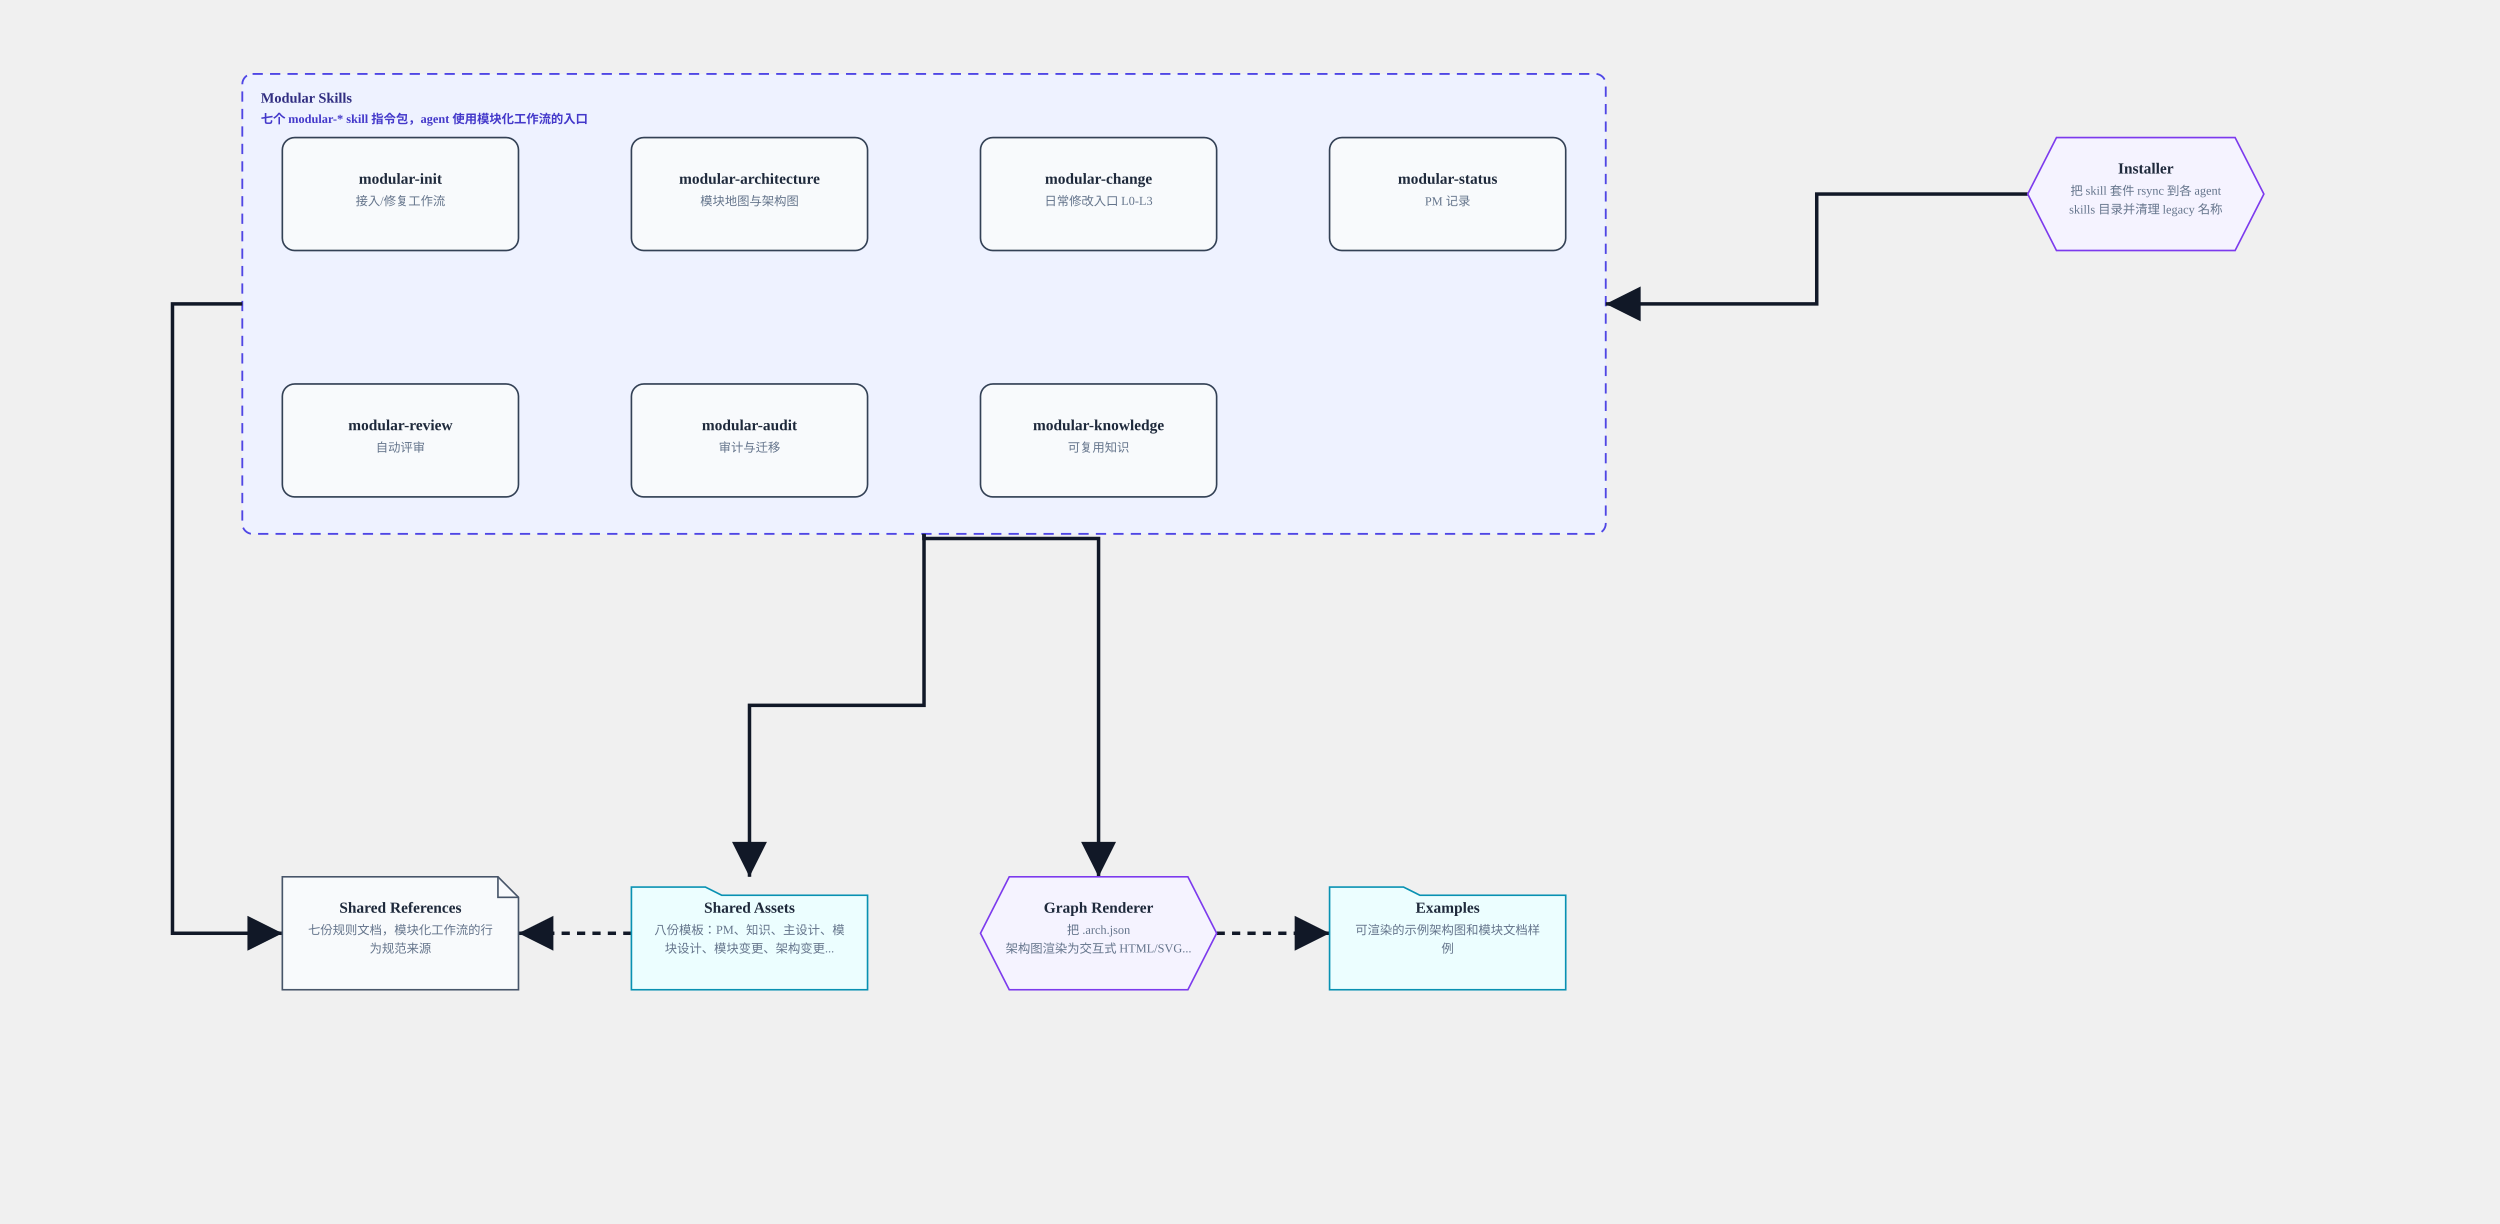
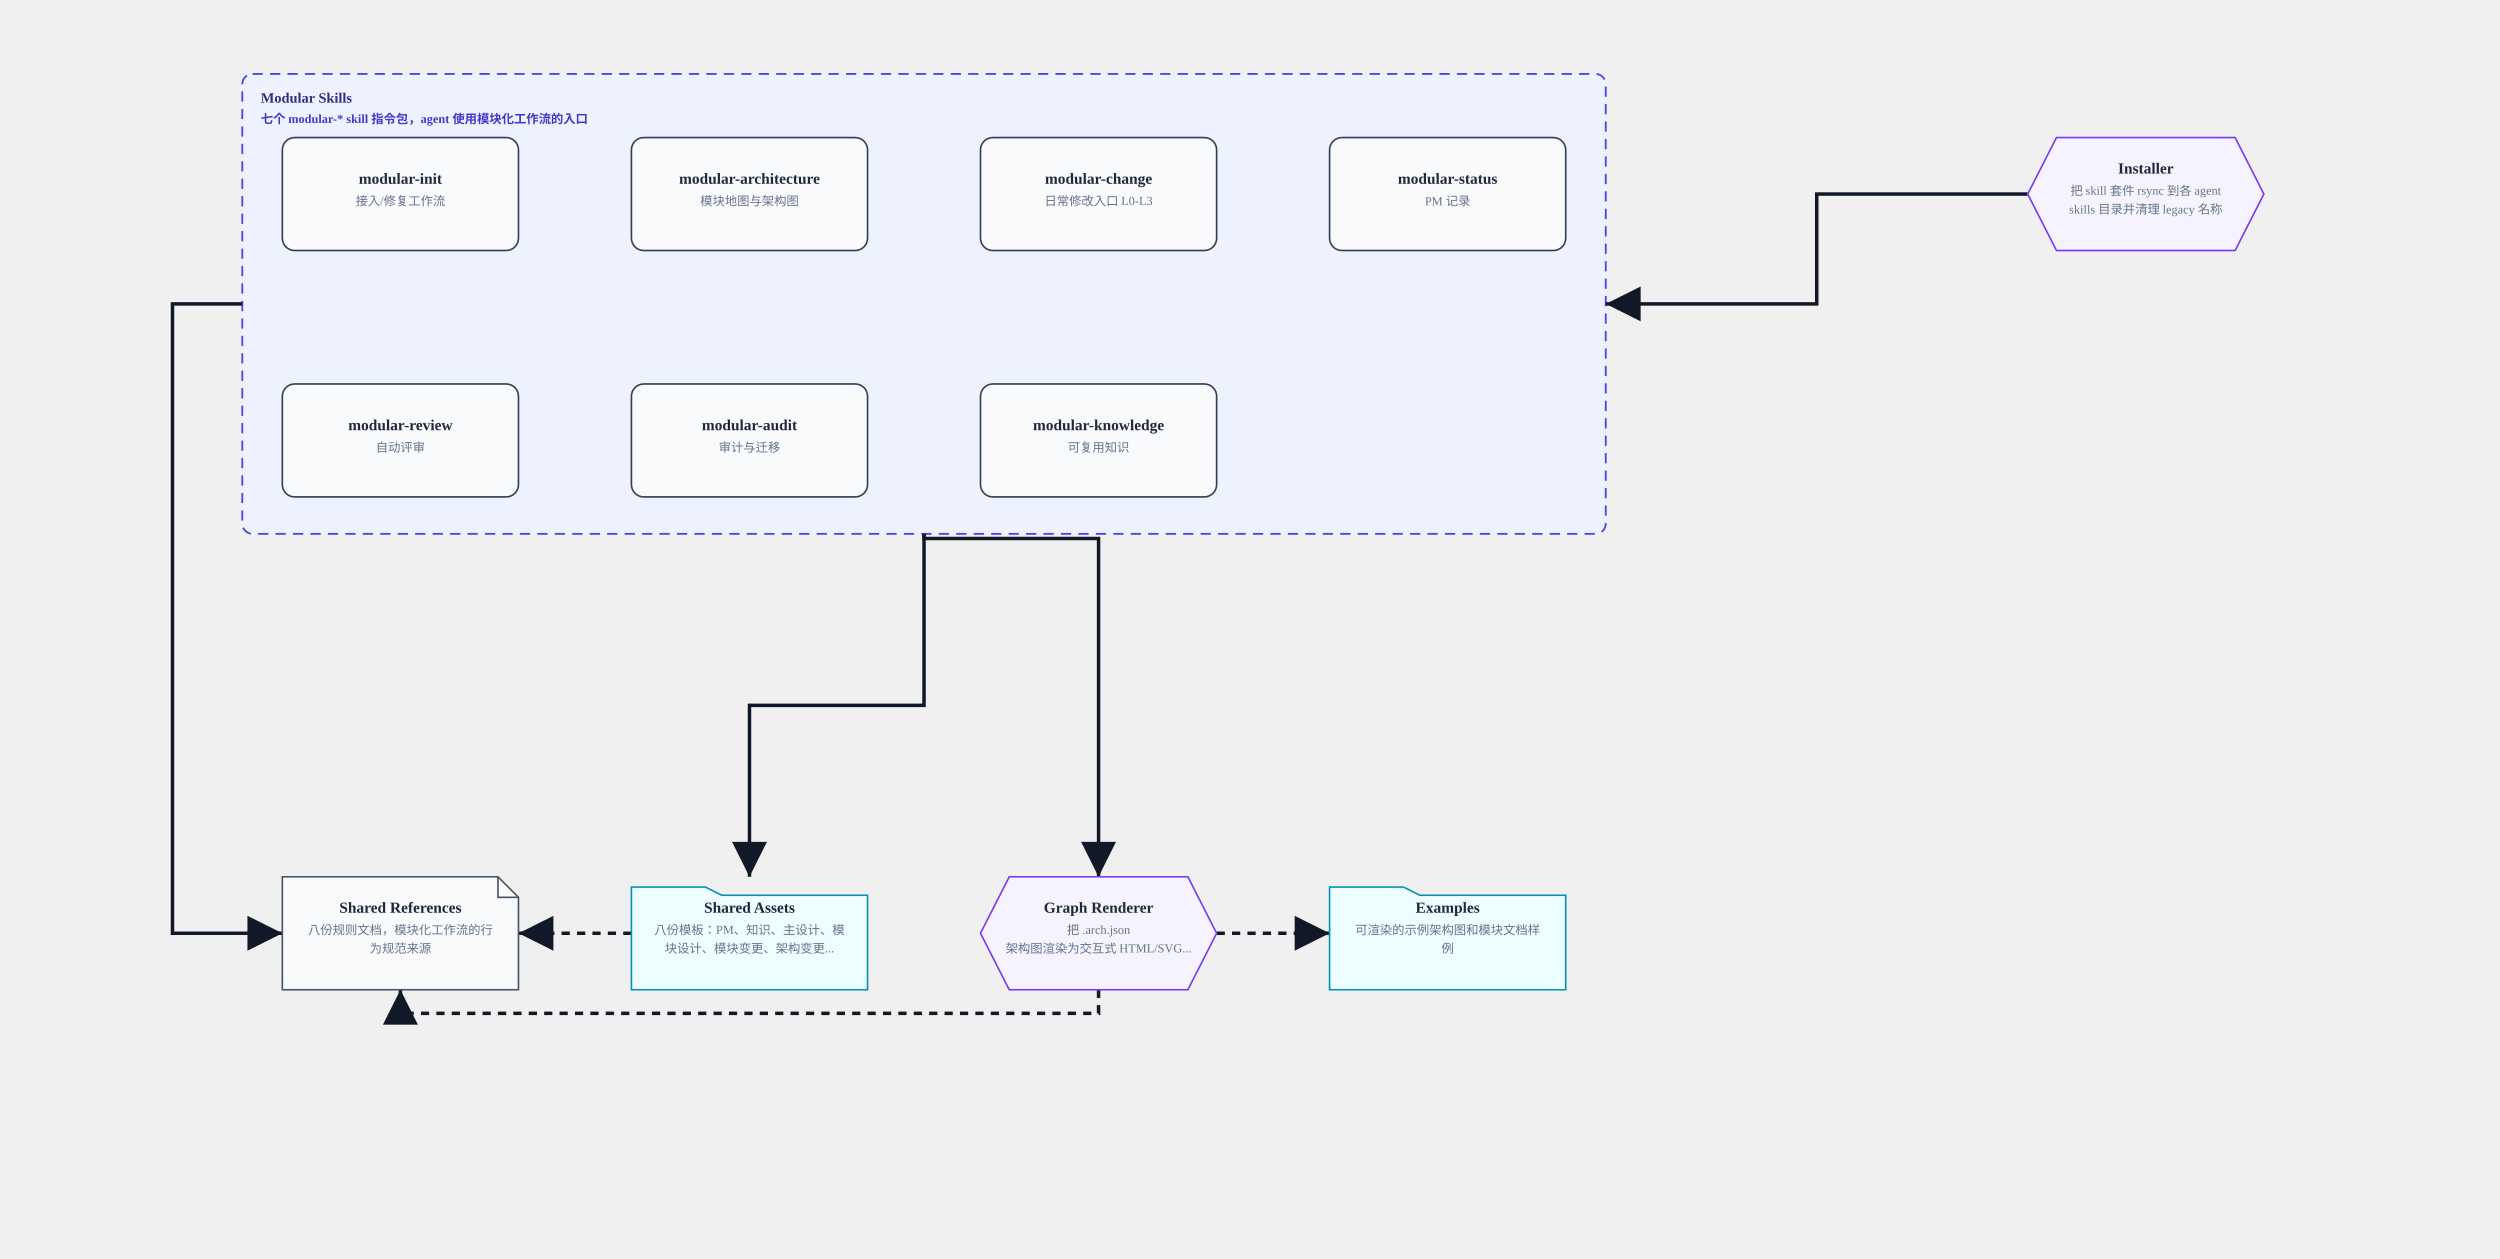
- <svg class="diagram" style="min-width: 2435px;" viewBox="-200 -9 2435 1192" role="img" aria-labelledby="diagram-title diagram-desc">
+ <svg class="diagram" style="min-width: 2435px;" viewBox="-200 -9 2435 1226" role="img" aria-labelledby="diagram-title diagram-desc">
  <defs>
    <style>
      .node-shape { stroke-width: 1.6; }
      .node-link,
      .group-link {
        cursor: pointer;
        text-decoration: none;
      }
      .node-link:hover .node-shape,
      .node-link:focus .node-shape,
      .group-link:hover .group-shape,
      .group-link:focus .group-shape {
        stroke-width: 2.6;
      }
      .node-line {
        fill: none;
        stroke-width: 1.6;
      }
      .group-shape {
        fill: #eef2ff;
        stroke: #4f46e5;
        stroke-width: 1.8;
        stroke-dasharray: 10 7;
      }
      .group-title {
        fill: #312e81;
        font-size: 14px;
        font-weight: 800;
      }
      .group-description {
        fill: #4338ca;
        font-size: 12px;
        font-weight: 600;
      }
      .node-title {
        fill: #1e293b;
        font-size: 15px;
        font-weight: 700;
      }
      .node-description {
        fill: #64748b;
        font-size: 12px;
      }
      .relation-line {
        fill: none;
        stroke: #111827;
        stroke-width: 2.8;
      }
      .relation-line-inner {
        stroke-width: 1.5;
      }
      .relation-line-outer {
        stroke-width: 3.4;
      }
      .relation-hitbox {
        fill: none;
        stroke: transparent;
        stroke-width: 18;
        pointer-events: stroke;
        cursor: help;
      }
      .relation-hover-line {
        fill: none;
        stroke: #111827;
        stroke-width: 4.4;
        opacity: 0;
        pointer-events: none;
      }
      .relation-hover-line-inner {
        stroke-width: 2.2;
      }
      .relation-hover-line-outer {
        stroke-width: 5.2;
      }
      .relation-hover:hover .relation-hover-line {
        opacity: 0.75;
      }
      .relation-bubble {
        opacity: 0;
        transition: opacity 120ms ease;
        pointer-events: none;
      }
      .relation-hover:hover .relation-bubble {
        opacity: 1;
      }
      .relation-bubble-box {
        fill: #ffffff;
        stroke: #94a3b8;
        stroke-width: 1;
      }
      .relation-bubble-text {
        fill: #0f172a;
        font-size: 12px;
        font-weight: 650;
        pointer-events: none;
      }
      .arrow { fill: #111827; }
    </style>
    <marker id="arrow-inner" viewBox="0 0 10 10" refX="10" refY="5" markerWidth="6" markerHeight="6" orient="auto-start-reverse">
      <path d="M 0 0 L 10 5 L 0 10 z" class="arrow" />
    </marker>
    <marker id="arrow-outer" viewBox="0 0 10 10" refX="10" refY="5" markerWidth="10" markerHeight="10" orient="auto-start-reverse">
      <path d="M 0 0 L 10 5 L 0 10 z" class="arrow" />
    </marker>
  </defs>
  <a class="group-link" href="../modules/modular-skills.md" target="_blank">
    <g class="group" data-id="modular-skills">
      <rect x="36.0" y="63.0" width="1328.0" height="448.0" rx="10" class="group-shape" />
      <text x="54.0" y="91.0" class="group-title" text-anchor="start">Modular Skills</text>
      <text x="54.0" y="111.0" class="group-description" text-anchor="start">七个 modular-* skill 指令包，agent 使用模块化工作流的入口</text>
    </g>
  </a>
  <g class="relation relation-line-layer">
    <path d="M 36.0 287.0 L -32.0 287.0 L -32.0 900.0 L 75.0 900.0" class="relation-line relation-line-outer" marker-end="url(#arrow-outer)" />
  </g>
  <g class="relation relation-line-layer">
    <path d="M 700.0 511.0 L 700.0 678.0 L 530.0 678.0 L 530.0 845.0" class="relation-line relation-line-outer" marker-end="url(#arrow-outer)" />
  </g>
  <g class="relation relation-line-layer">
    <path d="M 700.0 511.0 L 700.0 515.5 L 870.0 515.5 L 870.0 845.0" class="relation-line relation-line-outer" marker-end="url(#arrow-outer)" />
  </g>
  <g class="relation relation-line-layer">
    <path d="M 985.0 900.0 L 1095.0 900.0" class="relation-line relation-line-outer" stroke-dasharray="8 7" marker-end="url(#arrow-outer)" />
  </g>
  <g class="relation relation-line-layer">
    <path d="M 415.0 900.0 L 305.0 900.0" class="relation-line relation-line-outer" stroke-dasharray="8 7" marker-end="url(#arrow-outer)" />
  </g>
  <g class="relation relation-line-layer">
    <path d="M 1775.0 180.0 L 1569.5 180.0 L 1569.5 287.0 L 1364.0 287.0" class="relation-line relation-line-outer" marker-end="url(#arrow-outer)" />
  </g>
+   <g class="relation relation-line-layer">
+     <path d="M 870.0 955.0 L 870.0 978.0 L 190.0 978.0 L 190.0 955.0" class="relation-line relation-line-outer" stroke-dasharray="8 7" marker-end="url(#arrow-outer)" />
+   </g>
  <a class="node-link" href="../../../../../work/skills/modular-programming/modular-init/SKILL.md" target="_blank">
    <g class="node" data-id="modular-init">
      <rect x="75.0" y="125.0" width="230.0" height="110.0" rx="12" class="node-shape" style="fill: #f8fafc; stroke: #334155;" />
      <text x="190.0" y="170.0" class="node-title" text-anchor="middle">modular-init</text>
      <text x="190.0" y="191.0" class="node-description" text-anchor="middle">接入/修复工作流</text>
    </g>
  </a>
  <a class="node-link" href="../../../../../work/skills/modular-programming/modular-architecture/SKILL.md" target="_blank">
    <g class="node" data-id="modular-architecture">
      <rect x="415.0" y="125.0" width="230.0" height="110.0" rx="12" class="node-shape" style="fill: #f8fafc; stroke: #334155;" />
      <text x="530.0" y="170.0" class="node-title" text-anchor="middle">modular-architecture</text>
      <text x="530.0" y="191.0" class="node-description" text-anchor="middle">模块地图与架构图</text>
    </g>
  </a>
  <a class="node-link" href="../../../../../work/skills/modular-programming/modular-change/SKILL.md" target="_blank">
    <g class="node" data-id="modular-change">
      <rect x="755.0" y="125.0" width="230.0" height="110.0" rx="12" class="node-shape" style="fill: #f8fafc; stroke: #334155;" />
      <text x="870.0" y="170.0" class="node-title" text-anchor="middle">modular-change</text>
      <text x="870.0" y="191.0" class="node-description" text-anchor="middle">日常修改入口 L0-L3</text>
    </g>
  </a>
  <a class="node-link" href="../../../../../work/skills/modular-programming/modular-status/SKILL.md" target="_blank">
    <g class="node" data-id="modular-status">
      <rect x="1095.0" y="125.0" width="230.0" height="110.0" rx="12" class="node-shape" style="fill: #f8fafc; stroke: #334155;" />
      <text x="1210.0" y="170.0" class="node-title" text-anchor="middle">modular-status</text>
      <text x="1210.0" y="191.0" class="node-description" text-anchor="middle">PM 记录</text>
    </g>
  </a>
  <a class="node-link" href="../../../../../work/skills/modular-programming/modular-review/SKILL.md" target="_blank">
    <g class="node" data-id="modular-review">
      <rect x="75.0" y="365.0" width="230.0" height="110.0" rx="12" class="node-shape" style="fill: #f8fafc; stroke: #334155;" />
      <text x="190.0" y="410.0" class="node-title" text-anchor="middle">modular-review</text>
      <text x="190.0" y="431.0" class="node-description" text-anchor="middle">自动评审</text>
    </g>
  </a>
  <a class="node-link" href="../../../../../work/skills/modular-programming/modular-audit/SKILL.md" target="_blank">
    <g class="node" data-id="modular-audit">
      <rect x="415.0" y="365.0" width="230.0" height="110.0" rx="12" class="node-shape" style="fill: #f8fafc; stroke: #334155;" />
      <text x="530.0" y="410.0" class="node-title" text-anchor="middle">modular-audit</text>
      <text x="530.0" y="431.0" class="node-description" text-anchor="middle">审计与迁移</text>
    </g>
  </a>
  <a class="node-link" href="../../../../../work/skills/modular-programming/modular-knowledge/SKILL.md" target="_blank">
    <g class="node" data-id="modular-knowledge">
      <rect x="755.0" y="365.0" width="230.0" height="110.0" rx="12" class="node-shape" style="fill: #f8fafc; stroke: #334155;" />
      <text x="870.0" y="410.0" class="node-title" text-anchor="middle">modular-knowledge</text>
      <text x="870.0" y="431.0" class="node-description" text-anchor="middle">可复用知识</text>
    </g>
  </a>
  <a class="node-link" href="../modules/installer.md" target="_blank">
    <g class="node" data-id="installer">
      <polygon points="1803.0,125.0 1977.0,125.0 2005.0,180.0 1977.0,235.0 1803.0,235.0 1775.0,180.0" class="node-shape" style="fill: #f5f3ff; stroke: #7c3aed;" />
      <text x="1890.0" y="160.0" class="node-title" text-anchor="middle">Installer</text>
      <text x="1890.0" y="181.0" class="node-description" text-anchor="middle">把 skill 套件 rsync 到各 agent</text>
      <text x="1890.0" y="199.0" class="node-description" text-anchor="middle">skills 目录并清理 legacy 名称</text>
    </g>
  </a>
  <a class="node-link" href="../modules/shared-references.md" target="_blank">
    <g class="node" data-id="shared-references">
      <path d="M 75.0 845.0 H 285.0 L 305.0 865.0 V 955.0 H 75.0 Z" class="node-shape" style="fill: #f8fafc; stroke: #475569;" />
      <path d="M 285.0 845.0 V 865.0 H 305.0" class="node-line" style="stroke: #475569;" />
      <text x="190.0" y="880.0" class="node-title" text-anchor="middle">Shared References</text>
-       <text x="190.0" y="901.0" class="node-description" text-anchor="middle">七份规则文档，模块化工作流的行</text>
+       <text x="190.0" y="901.0" class="node-description" text-anchor="middle">八份规则文档，模块化工作流的行</text>
      <text x="190.0" y="919.0" class="node-description" text-anchor="middle">为规范来源</text>
    </g>
  </a>
  <a class="node-link" href="../modules/shared-assets.md" target="_blank">
    <g class="node" data-id="shared-assets">
      <path d="M 415.0 855.0 H 487.0 L 503.0 863.0 H 645.0 V 955.0 H 415.0 Z" class="node-shape" style="fill: #ecfeff; stroke: #0891b2;" />
      <text x="530.0" y="880.0" class="node-title" text-anchor="middle">Shared Assets</text>
      <text x="530.0" y="901.0" class="node-description" text-anchor="middle">八份模板：PM、知识、主设计、模</text>
      <text x="530.0" y="919.0" class="node-description" text-anchor="middle">块设计、模块变更、架构变更...</text>
    </g>
  </a>
  <a class="node-link" href="../modules/graph-renderer.md" target="_blank">
    <g class="node" data-id="graph-renderer">
      <polygon points="783.0,845.0 957.0,845.0 985.0,900.0 957.0,955.0 783.0,955.0 755.0,900.0" class="node-shape" style="fill: #f5f3ff; stroke: #7c3aed;" />
      <text x="870.0" y="880.0" class="node-title" text-anchor="middle">Graph Renderer</text>
      <text x="870.0" y="901.0" class="node-description" text-anchor="middle">把 .arch.json</text>
      <text x="870.0" y="919.0" class="node-description" text-anchor="middle">架构图渲染为交互式 HTML/SVG...</text>
    </g>
  </a>
  <a class="node-link" href="../modules/examples.md" target="_blank">
    <g class="node" data-id="examples">
      <path d="M 1095.0 855.0 H 1167.0 L 1183.0 863.0 H 1325.0 V 955.0 H 1095.0 Z" class="node-shape" style="fill: #ecfeff; stroke: #0891b2;" />
      <text x="1210.0" y="880.0" class="node-title" text-anchor="middle">Examples</text>
      <text x="1210.0" y="901.0" class="node-description" text-anchor="middle">可渲染的示例架构图和模块文档样</text>
      <text x="1210.0" y="919.0" class="node-description" text-anchor="middle">例</text>
    </g>
  </a>
  <g class="relation relation-hover">
    <path d="M 36.0 287.0 L -32.0 287.0 L -32.0 900.0 L 75.0 900.0" class="relation-hitbox" />
    <path d="M 36.0 287.0 L -32.0 287.0 L -32.0 900.0 L 75.0 900.0" class="relation-hover-line relation-hover-line-outer" />
    <g class="relation-bubble">
      <rect x="-127.8" y="591.5" width="191.6" height="46.0" rx="6" class="relation-bubble-box" />
      <text x="-32.0" y="610.5" class="relation-bubble-text" text-anchor="middle">读取工作流/存储/评审/迁移/PM</text>
      <text x="-32.0" y="625.5" class="relation-bubble-text" text-anchor="middle">维护等规则文档</text>
    </g>
  </g>
  <g class="relation relation-hover">
    <path d="M 700.0 511.0 L 700.0 678.0 L 530.0 678.0 L 530.0 845.0" class="relation-hitbox" />
    <path d="M 700.0 511.0 L 700.0 678.0 L 530.0 678.0 L 530.0 845.0" class="relation-hover-line relation-hover-line-outer" />
    <g class="relation-bubble">
      <rect x="537.8" y="664.0" width="154.4" height="31.0" rx="6" class="relation-bubble-box" />
      <text x="615.0" y="683.0" class="relation-bubble-text" text-anchor="middle">初始化和设计时使用模板</text>
    </g>
  </g>
  <g class="relation relation-hover">
    <path d="M 700.0 511.0 L 700.0 515.5 L 870.0 515.5 L 870.0 845.0" class="relation-hitbox" />
    <path d="M 700.0 511.0 L 700.0 515.5 L 870.0 515.5 L 870.0 845.0" class="relation-hover-line relation-hover-line-outer" />
    <g class="relation-bubble">
      <rect x="799.0" y="571.5" width="142.0" height="46.0" rx="6" class="relation-bubble-box" />
      <text x="870.0" y="590.5" class="relation-bubble-text" text-anchor="middle">modular-architecture</text>
      <text x="870.0" y="605.5" class="relation-bubble-text" text-anchor="middle">调用渲染架构图</text>
    </g>
  </g>
  <g class="relation relation-hover">
    <path d="M 985.0 900.0 L 1095.0 900.0" class="relation-hitbox" />
    <path d="M 985.0 900.0 L 1095.0 900.0" class="relation-hover-line relation-hover-line-outer" stroke-dasharray="8 7" />
    <g class="relation-bubble">
      <rect x="956.6" y="800.0" width="166.8" height="31.0" rx="6" class="relation-bubble-box" />
      <text x="1040.0" y="819.0" class="relation-bubble-text" text-anchor="middle">以示例图作为回归验证夹具</text>
    </g>
  </g>
  <g class="relation relation-hover">
    <path d="M 415.0 900.0 L 305.0 900.0" class="relation-hitbox" />
    <path d="M 415.0 900.0 L 305.0 900.0" class="relation-hover-line relation-hover-line-outer" stroke-dasharray="8 7" />
    <g class="relation-bubble">
      <rect x="245.6" y="972.0" width="228.8" height="31.0" rx="6" class="relation-bubble-box" />
      <text x="360.0" y="991.0" class="relation-bubble-text" text-anchor="middle">模板结构与 storage-schema 保持同步</text>
    </g>
  </g>
  <g class="relation relation-hover">
    <path d="M 1775.0 180.0 L 1569.5 180.0 L 1569.5 287.0 L 1364.0 287.0" class="relation-hitbox" />
    <path d="M 1775.0 180.0 L 1569.5 180.0 L 1569.5 287.0 L 1364.0 287.0" class="relation-hover-line relation-hover-line-outer" />
    <g class="relation-bubble">
      <rect x="1483.0" y="212.0" width="173.0" height="46.0" rx="6" class="relation-bubble-box" />
      <text x="1569.5" y="231.0" class="relation-bubble-text" text-anchor="middle">rsync 套件到 agent skills</text>
      <text x="1569.5" y="246.0" class="relation-bubble-text" text-anchor="middle">目录并清理 legacy 名称</text>
    </g>
  </g>
+   <g class="relation relation-hover">
+     <path d="M 870.0 955.0 L 870.0 978.0 L 190.0 978.0 L 190.0 955.0" class="relation-hitbox" />
+     <path d="M 870.0 955.0 L 870.0 978.0 L 190.0 978.0 L 190.0 955.0" class="relation-hover-line relation-hover-line-outer" stroke-dasharray="8 7" />
+     <g class="relation-bubble">
+       <rect x="421.8" y="990.5" width="216.4" height="46.0" rx="6" class="relation-bubble-box" />
+       <text x="530.0" y="1009.5" class="relation-bubble-text" text-anchor="middle">实现遵循图格式规范与 module_kind</text>
+       <text x="530.0" y="1024.5" class="relation-bubble-text" text-anchor="middle">分类体系</text>
+     </g>
+   </g>
</svg>
